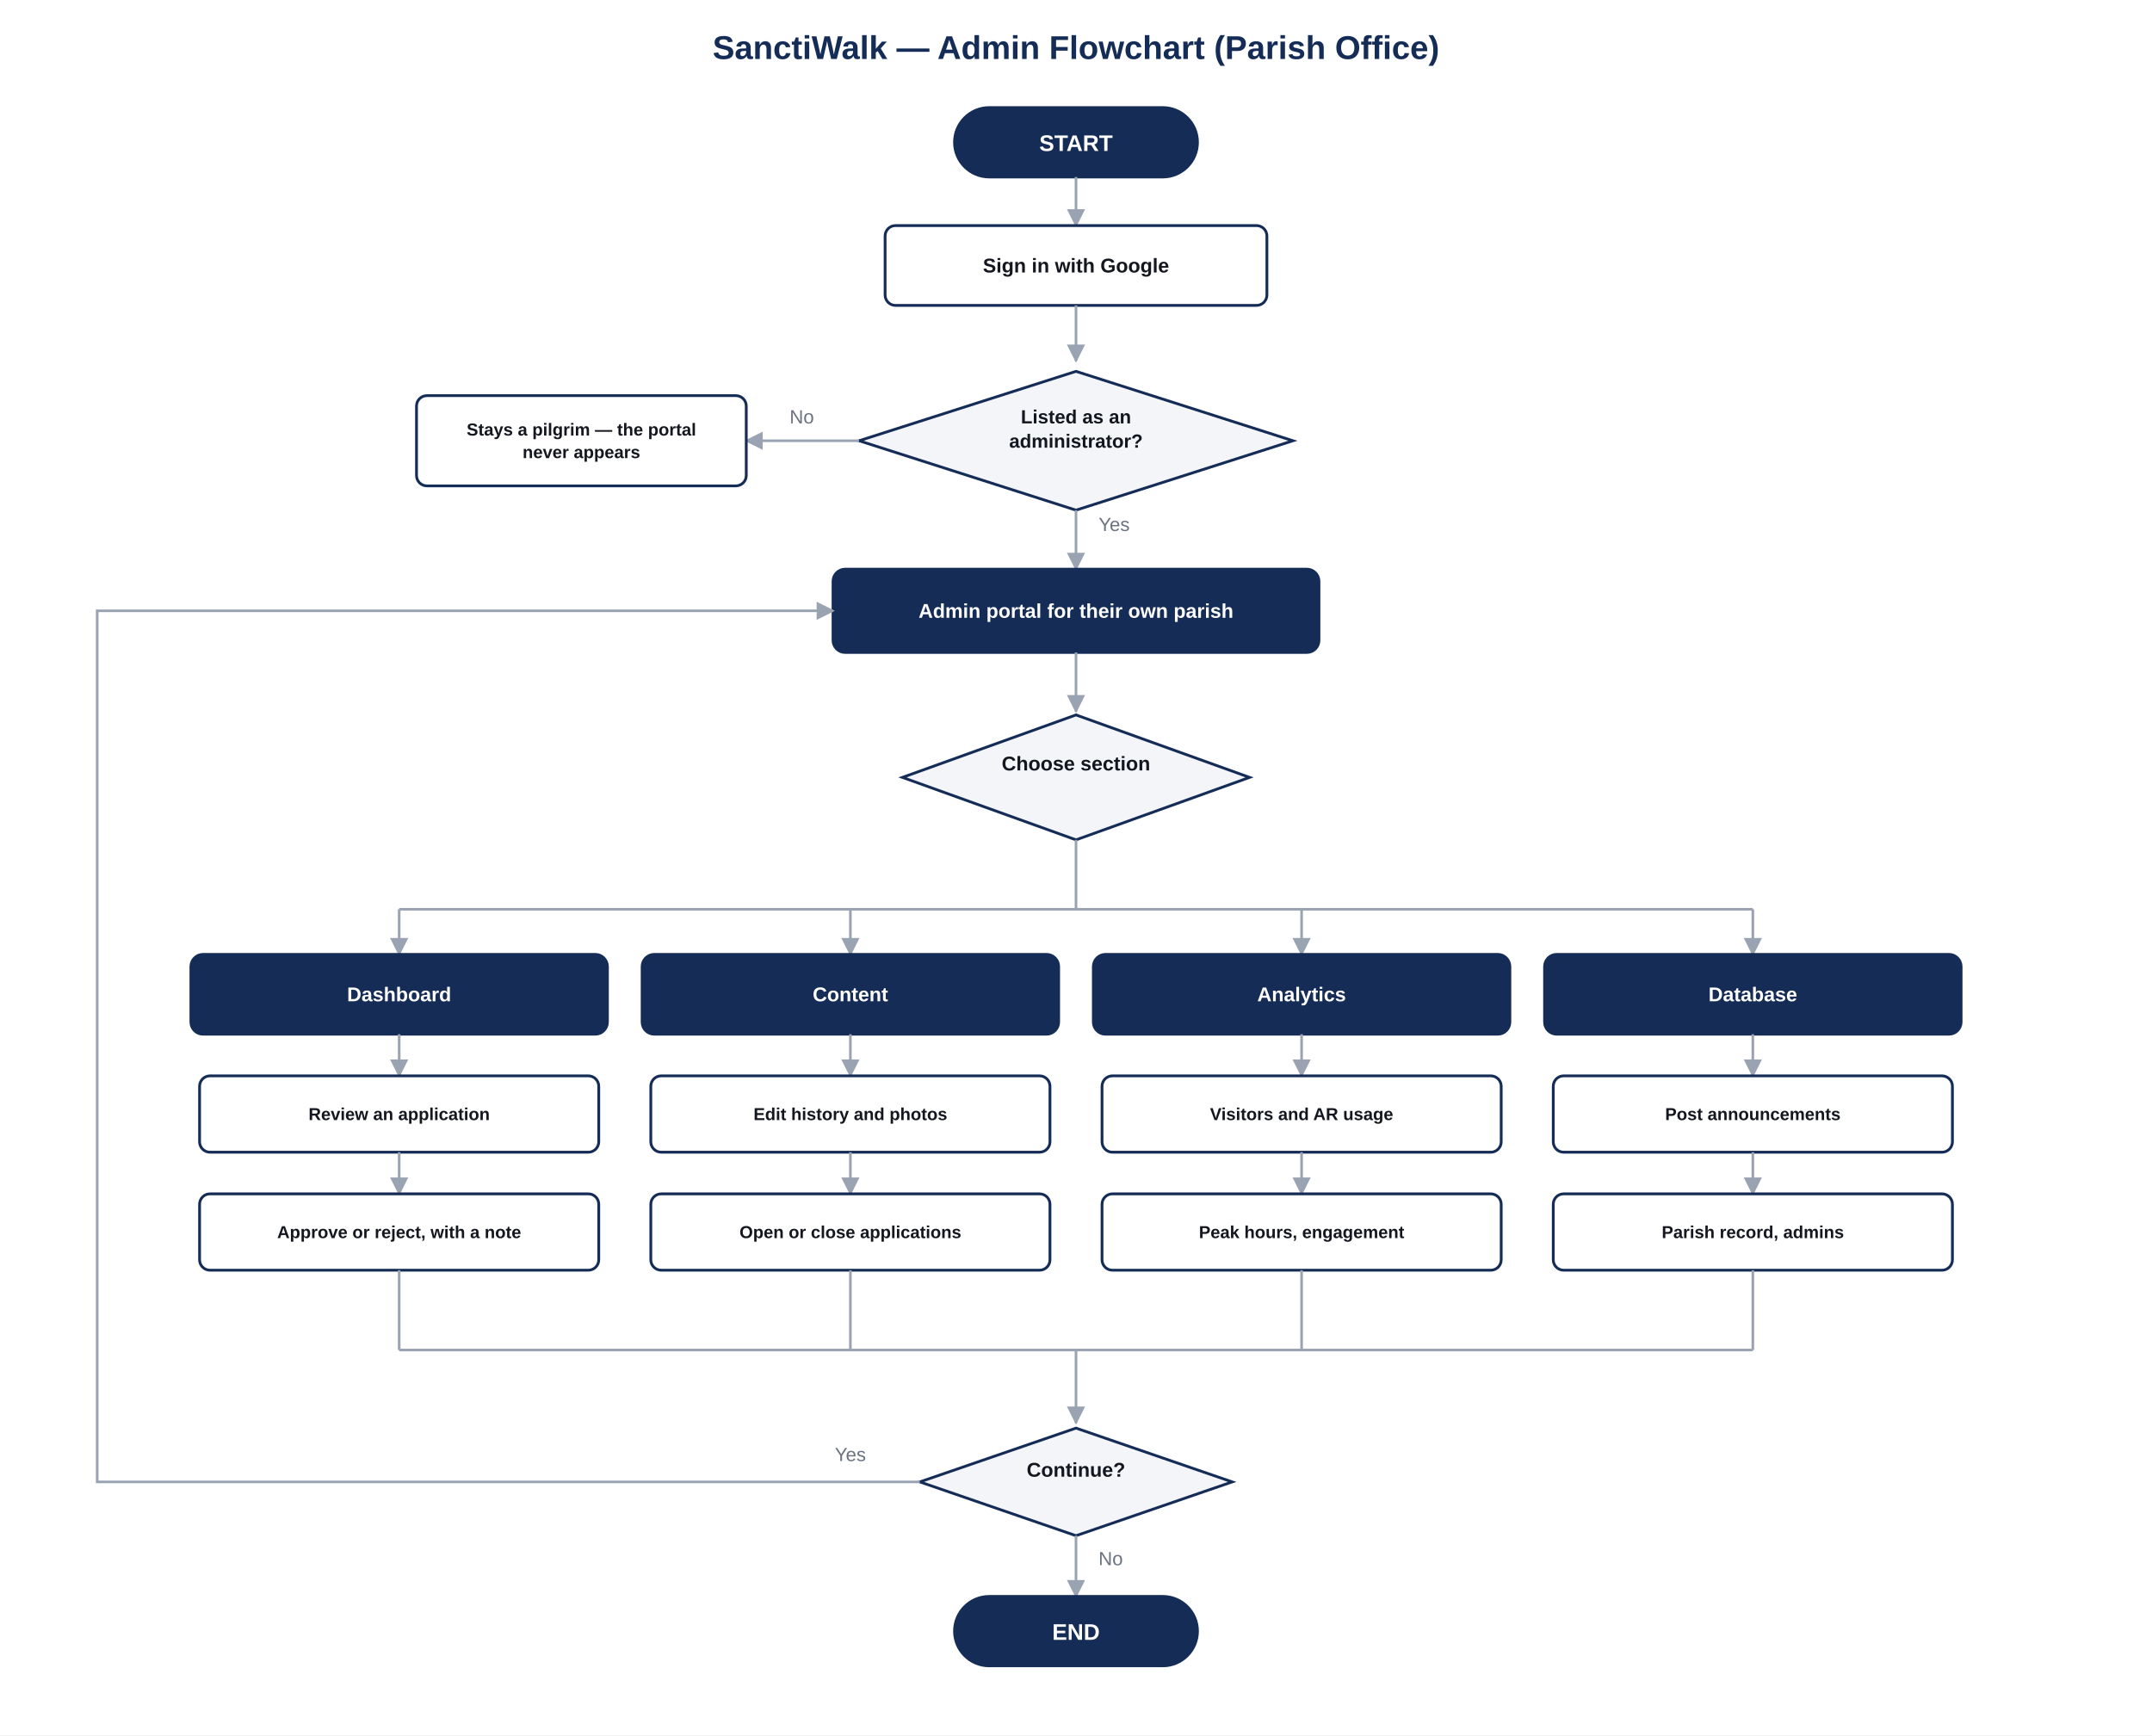
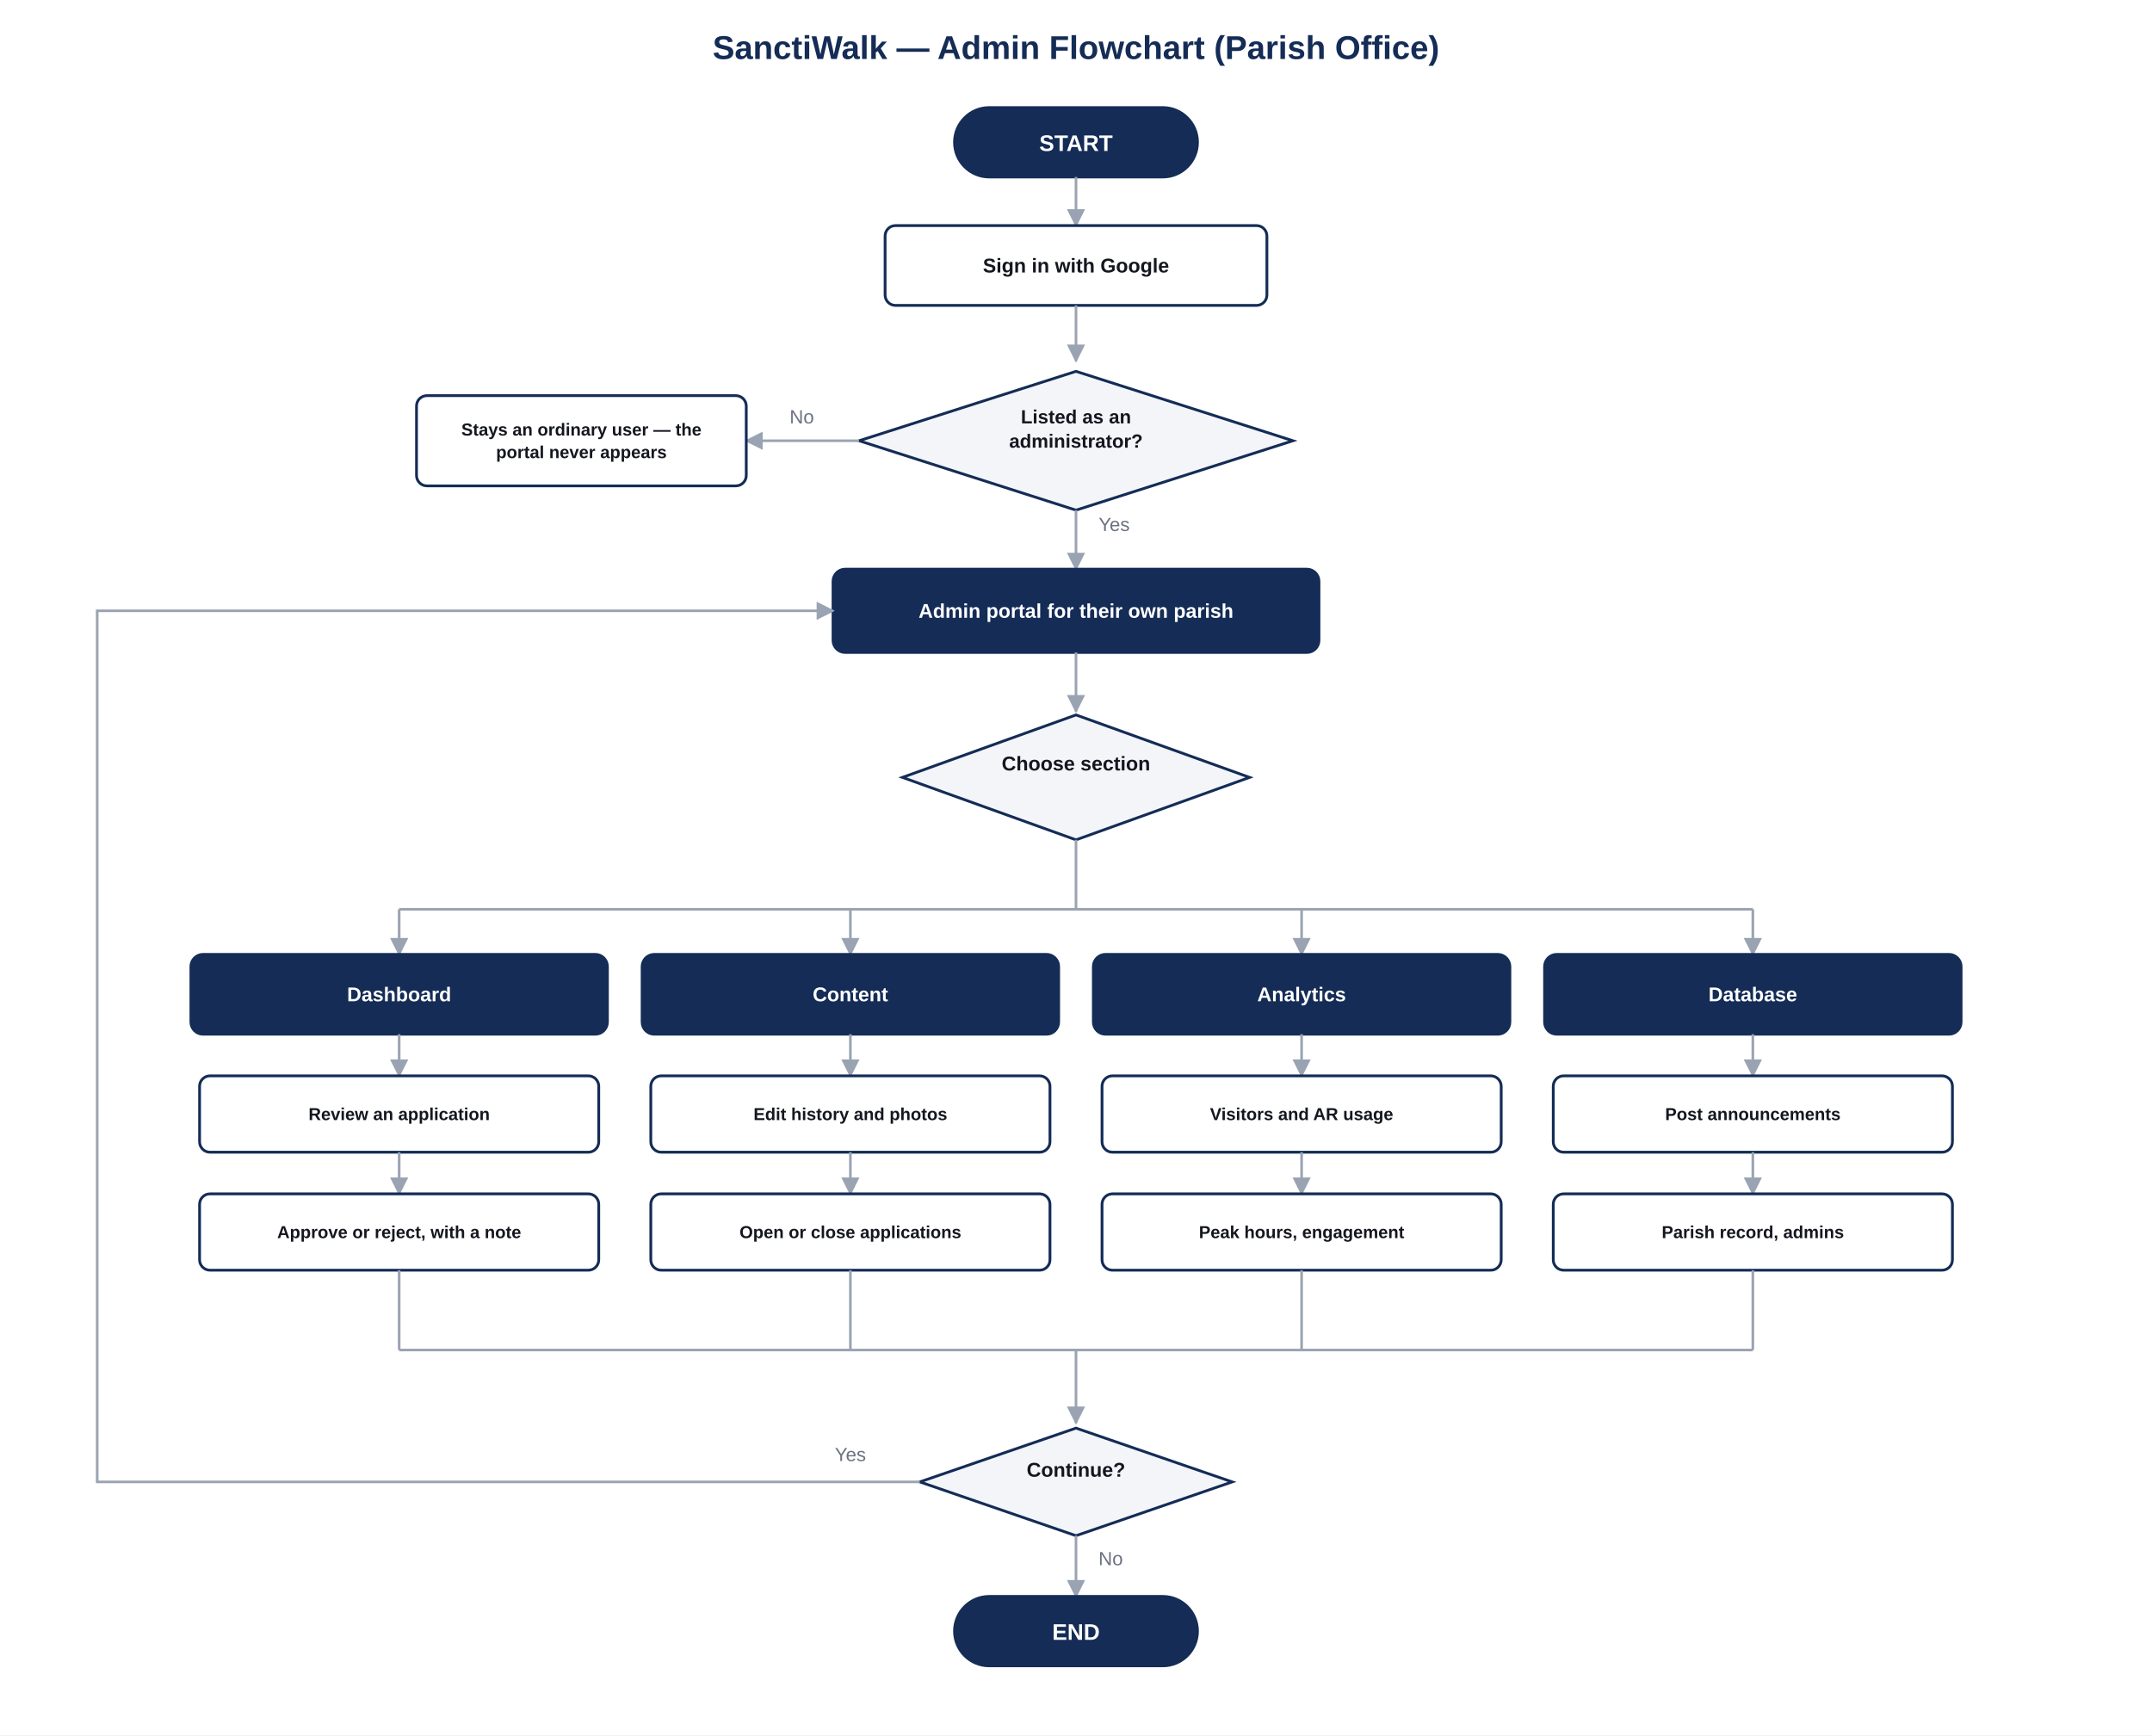
<svg xmlns="http://www.w3.org/2000/svg" width="1240" height="1000" viewBox="0 0 1240 1000">
  <defs>
    <marker id="a" viewBox="0 0 10 10" refX="9" refY="5" markerWidth="7" markerHeight="7" orient="auto-start-reverse">
      <path d="M0,0 L10,5 L0,10 z" fill="#9AA3B2" />
    </marker>
  </defs>
  <rect width="1240" height="1000" fill="#FFFFFF" />
  <text x="620.0" y="34" font-family="Segoe UI, Calibri, Arial, Helvetica, sans-serif" font-size="19" font-weight="700" fill="#142C56" text-anchor="middle">SanctiWalk — Admin Flowchart (Parish Office)</text>
  <rect x="550" y="62" width="140" height="40" rx="20" fill="#142C56" stroke="#142C56" stroke-width="1.6" />
  <text x="620" y="87" font-family="Segoe UI, Calibri, Arial, Helvetica, sans-serif" font-size="13" fill="#FFFFFF" text-anchor="middle" font-weight="700">START</text>
  <line x1="620" y1="102" x2="620" y2="130" stroke="#9AA3B2" stroke-width="1.5" marker-end="url(#a)" />
  <rect x="510" y="130" width="220" height="46" rx="6" fill="#FFFFFF" stroke="#142C56" stroke-width="1.6" />
  <text x="620.0" y="157.025" font-family="Segoe UI, Calibri, Arial, Helvetica, sans-serif" font-size="11.5" fill="#14171F" text-anchor="middle" font-weight="600">Sign in with Google</text>
  <line x1="620" y1="176" x2="620" y2="208" stroke="#9AA3B2" stroke-width="1.5" marker-end="url(#a)" />
  <polygon points="620,214.0 745.0,254 620,294.0 495.0,254" fill="#F3F5F9" stroke="#142C56" stroke-width="1.6" />
  <text x="620" y="244" font-family="Segoe UI, Calibri, Arial, Helvetica, sans-serif" font-size="11" fill="#14171F" text-anchor="middle" font-weight="700">Listed as an</text>
  <text x="620" y="258" font-family="Segoe UI, Calibri, Arial, Helvetica, sans-serif" font-size="11" fill="#14171F" text-anchor="middle" font-weight="700">administrator?</text>
  <text x="462" y="244" font-family="Segoe UI, Calibri, Arial, Helvetica, sans-serif" font-size="11" fill="#6B7280" text-anchor="middle" font-weight="400">No</text>
  <text x="642" y="306" font-family="Segoe UI, Calibri, Arial, Helvetica, sans-serif" font-size="11" fill="#6B7280" text-anchor="middle" font-weight="400">Yes</text>
  <line x1="495" y1="254" x2="430" y2="254" stroke="#9AA3B2" stroke-width="1.5" marker-end="url(#a)" />
  <rect x="240" y="228" width="190" height="52" rx="6" fill="#FFFFFF" stroke="#142C56" stroke-width="1.6" />
-   <text x="335.0" y="251.0" font-family="Segoe UI, Calibri, Arial, Helvetica, sans-serif" font-size="10" fill="#14171F" text-anchor="middle" font-weight="600">Stays a pilgrim — the portal</text>
-   <text x="335.0" y="264.0" font-family="Segoe UI, Calibri, Arial, Helvetica, sans-serif" font-size="10" fill="#14171F" text-anchor="middle" font-weight="600">never appears</text>
+   <text x="335.0" y="251.0" font-family="Segoe UI, Calibri, Arial, Helvetica, sans-serif" font-size="10" fill="#14171F" text-anchor="middle" font-weight="600">Stays an ordinary user — the</text>
+   <text x="335.0" y="264.0" font-family="Segoe UI, Calibri, Arial, Helvetica, sans-serif" font-size="10" fill="#14171F" text-anchor="middle" font-weight="600">portal never appears</text>
  <line x1="620" y1="294" x2="620" y2="328" stroke="#9AA3B2" stroke-width="1.5" marker-end="url(#a)" />
  <rect x="480" y="328" width="280" height="48" rx="7" fill="#142C56" stroke="#142C56" stroke-width="1.6" />
  <text x="620.0" y="356.025" font-family="Segoe UI, Calibri, Arial, Helvetica, sans-serif" font-size="11.5" fill="#FFFFFF" text-anchor="middle" font-weight="600">Admin portal for their own parish</text>
  <line x1="620" y1="376" x2="620" y2="410" stroke="#9AA3B2" stroke-width="1.5" marker-end="url(#a)" />
  <polygon points="620,412.0 720.0,448 620,484.0 520.0,448" fill="#F3F5F9" stroke="#142C56" stroke-width="1.6" />
  <text x="620" y="444.0" font-family="Segoe UI, Calibri, Arial, Helvetica, sans-serif" font-size="11.5" fill="#14171F" text-anchor="middle" font-weight="700">Choose section</text>
  <line x1="620" y1="484" x2="620" y2="524" stroke="#9AA3B2" stroke-width="1.5" />
  <path d="M230.0,524 L1010.0,524" fill="none" stroke="#9AA3B2" stroke-width="1.5" />
  <line x1="230.0" y1="524" x2="230.0" y2="550" stroke="#9AA3B2" stroke-width="1.5" marker-end="url(#a)" />
  <rect x="110" y="550" width="240" height="46" rx="7" fill="#142C56" stroke="#142C56" stroke-width="1.6" />
  <text x="230.0" y="577.025" font-family="Segoe UI, Calibri, Arial, Helvetica, sans-serif" font-size="11.5" fill="#FFFFFF" text-anchor="middle" font-weight="600">Dashboard</text>
  <line x1="230.0" y1="596" x2="230.0" y2="620" stroke="#9AA3B2" stroke-width="1.5" marker-end="url(#a)" />
  <rect x="115" y="620" width="230" height="44" rx="6" fill="#FFFFFF" stroke="#142C56" stroke-width="1.6" />
  <text x="230.0" y="645.5" font-family="Segoe UI, Calibri, Arial, Helvetica, sans-serif" font-size="10" fill="#14171F" text-anchor="middle" font-weight="600">Review an application</text>
  <line x1="230.0" y1="664" x2="230.0" y2="688" stroke="#9AA3B2" stroke-width="1.5" marker-end="url(#a)" />
  <rect x="115" y="688" width="230" height="44" rx="6" fill="#FFFFFF" stroke="#142C56" stroke-width="1.6" />
  <text x="230.0" y="713.5" font-family="Segoe UI, Calibri, Arial, Helvetica, sans-serif" font-size="10" fill="#14171F" text-anchor="middle" font-weight="600">Approve or reject, with a note</text>
  <line x1="490.0" y1="524" x2="490.0" y2="550" stroke="#9AA3B2" stroke-width="1.5" marker-end="url(#a)" />
  <rect x="370" y="550" width="240" height="46" rx="7" fill="#142C56" stroke="#142C56" stroke-width="1.6" />
  <text x="490.0" y="577.025" font-family="Segoe UI, Calibri, Arial, Helvetica, sans-serif" font-size="11.5" fill="#FFFFFF" text-anchor="middle" font-weight="600">Content</text>
  <line x1="490.0" y1="596" x2="490.0" y2="620" stroke="#9AA3B2" stroke-width="1.5" marker-end="url(#a)" />
  <rect x="375" y="620" width="230" height="44" rx="6" fill="#FFFFFF" stroke="#142C56" stroke-width="1.6" />
  <text x="490.0" y="645.5" font-family="Segoe UI, Calibri, Arial, Helvetica, sans-serif" font-size="10" fill="#14171F" text-anchor="middle" font-weight="600">Edit history and photos</text>
  <line x1="490.0" y1="664" x2="490.0" y2="688" stroke="#9AA3B2" stroke-width="1.5" marker-end="url(#a)" />
  <rect x="375" y="688" width="230" height="44" rx="6" fill="#FFFFFF" stroke="#142C56" stroke-width="1.6" />
  <text x="490.0" y="713.5" font-family="Segoe UI, Calibri, Arial, Helvetica, sans-serif" font-size="10" fill="#14171F" text-anchor="middle" font-weight="600">Open or close applications</text>
  <line x1="750.0" y1="524" x2="750.0" y2="550" stroke="#9AA3B2" stroke-width="1.5" marker-end="url(#a)" />
  <rect x="630" y="550" width="240" height="46" rx="7" fill="#142C56" stroke="#142C56" stroke-width="1.6" />
  <text x="750.0" y="577.025" font-family="Segoe UI, Calibri, Arial, Helvetica, sans-serif" font-size="11.5" fill="#FFFFFF" text-anchor="middle" font-weight="600">Analytics</text>
  <line x1="750.0" y1="596" x2="750.0" y2="620" stroke="#9AA3B2" stroke-width="1.5" marker-end="url(#a)" />
  <rect x="635" y="620" width="230" height="44" rx="6" fill="#FFFFFF" stroke="#142C56" stroke-width="1.6" />
  <text x="750.0" y="645.5" font-family="Segoe UI, Calibri, Arial, Helvetica, sans-serif" font-size="10" fill="#14171F" text-anchor="middle" font-weight="600">Visitors and AR usage</text>
  <line x1="750.0" y1="664" x2="750.0" y2="688" stroke="#9AA3B2" stroke-width="1.5" marker-end="url(#a)" />
  <rect x="635" y="688" width="230" height="44" rx="6" fill="#FFFFFF" stroke="#142C56" stroke-width="1.6" />
  <text x="750.0" y="713.5" font-family="Segoe UI, Calibri, Arial, Helvetica, sans-serif" font-size="10" fill="#14171F" text-anchor="middle" font-weight="600">Peak hours, engagement</text>
  <line x1="1010.0" y1="524" x2="1010.0" y2="550" stroke="#9AA3B2" stroke-width="1.5" marker-end="url(#a)" />
  <rect x="890" y="550" width="240" height="46" rx="7" fill="#142C56" stroke="#142C56" stroke-width="1.6" />
  <text x="1010.0" y="577.025" font-family="Segoe UI, Calibri, Arial, Helvetica, sans-serif" font-size="11.5" fill="#FFFFFF" text-anchor="middle" font-weight="600">Database</text>
  <line x1="1010.0" y1="596" x2="1010.0" y2="620" stroke="#9AA3B2" stroke-width="1.5" marker-end="url(#a)" />
  <rect x="895" y="620" width="230" height="44" rx="6" fill="#FFFFFF" stroke="#142C56" stroke-width="1.6" />
  <text x="1010.0" y="645.5" font-family="Segoe UI, Calibri, Arial, Helvetica, sans-serif" font-size="10" fill="#14171F" text-anchor="middle" font-weight="600">Post announcements</text>
  <line x1="1010.0" y1="664" x2="1010.0" y2="688" stroke="#9AA3B2" stroke-width="1.5" marker-end="url(#a)" />
  <rect x="895" y="688" width="230" height="44" rx="6" fill="#FFFFFF" stroke="#142C56" stroke-width="1.6" />
  <text x="1010.0" y="713.5" font-family="Segoe UI, Calibri, Arial, Helvetica, sans-serif" font-size="10" fill="#14171F" text-anchor="middle" font-weight="600">Parish record, admins</text>
  <line x1="230.0" y1="732" x2="230.0" y2="778" stroke="#9AA3B2" stroke-width="1.5" />
  <line x1="490.0" y1="732" x2="490.0" y2="778" stroke="#9AA3B2" stroke-width="1.5" />
  <line x1="750.0" y1="732" x2="750.0" y2="778" stroke="#9AA3B2" stroke-width="1.5" />
  <line x1="1010.0" y1="732" x2="1010.0" y2="778" stroke="#9AA3B2" stroke-width="1.5" />
  <path d="M230.0,778 L1010.0,778" fill="none" stroke="#9AA3B2" stroke-width="1.5" />
  <line x1="620" y1="778" x2="620" y2="820" stroke="#9AA3B2" stroke-width="1.5" marker-end="url(#a)" />
  <polygon points="620,823.0 710.0,854 620,885.0 530.0,854" fill="#F3F5F9" stroke="#142C56" stroke-width="1.6" />
  <text x="620" y="851.0" font-family="Segoe UI, Calibri, Arial, Helvetica, sans-serif" font-size="11.5" fill="#14171F" text-anchor="middle" font-weight="700">Continue?</text>
  <text x="490" y="842" font-family="Segoe UI, Calibri, Arial, Helvetica, sans-serif" font-size="11" fill="#6B7280" text-anchor="middle" font-weight="400">Yes</text>
  <text x="640" y="902" font-family="Segoe UI, Calibri, Arial, Helvetica, sans-serif" font-size="11" fill="#6B7280" text-anchor="middle" font-weight="400">No</text>
  <path d="M530,854 L56,854 L56,352 L480,352" fill="none" stroke="#9AA3B2" stroke-width="1.5" marker-end="url(#a)" />
  <line x1="620" y1="885" x2="620" y2="920" stroke="#9AA3B2" stroke-width="1.5" marker-end="url(#a)" />
  <rect x="550" y="920" width="140" height="40" rx="20" fill="#142C56" stroke="#142C56" stroke-width="1.6" />
  <text x="620" y="945" font-family="Segoe UI, Calibri, Arial, Helvetica, sans-serif" font-size="13" fill="#FFFFFF" text-anchor="middle" font-weight="700">END</text>
</svg>
